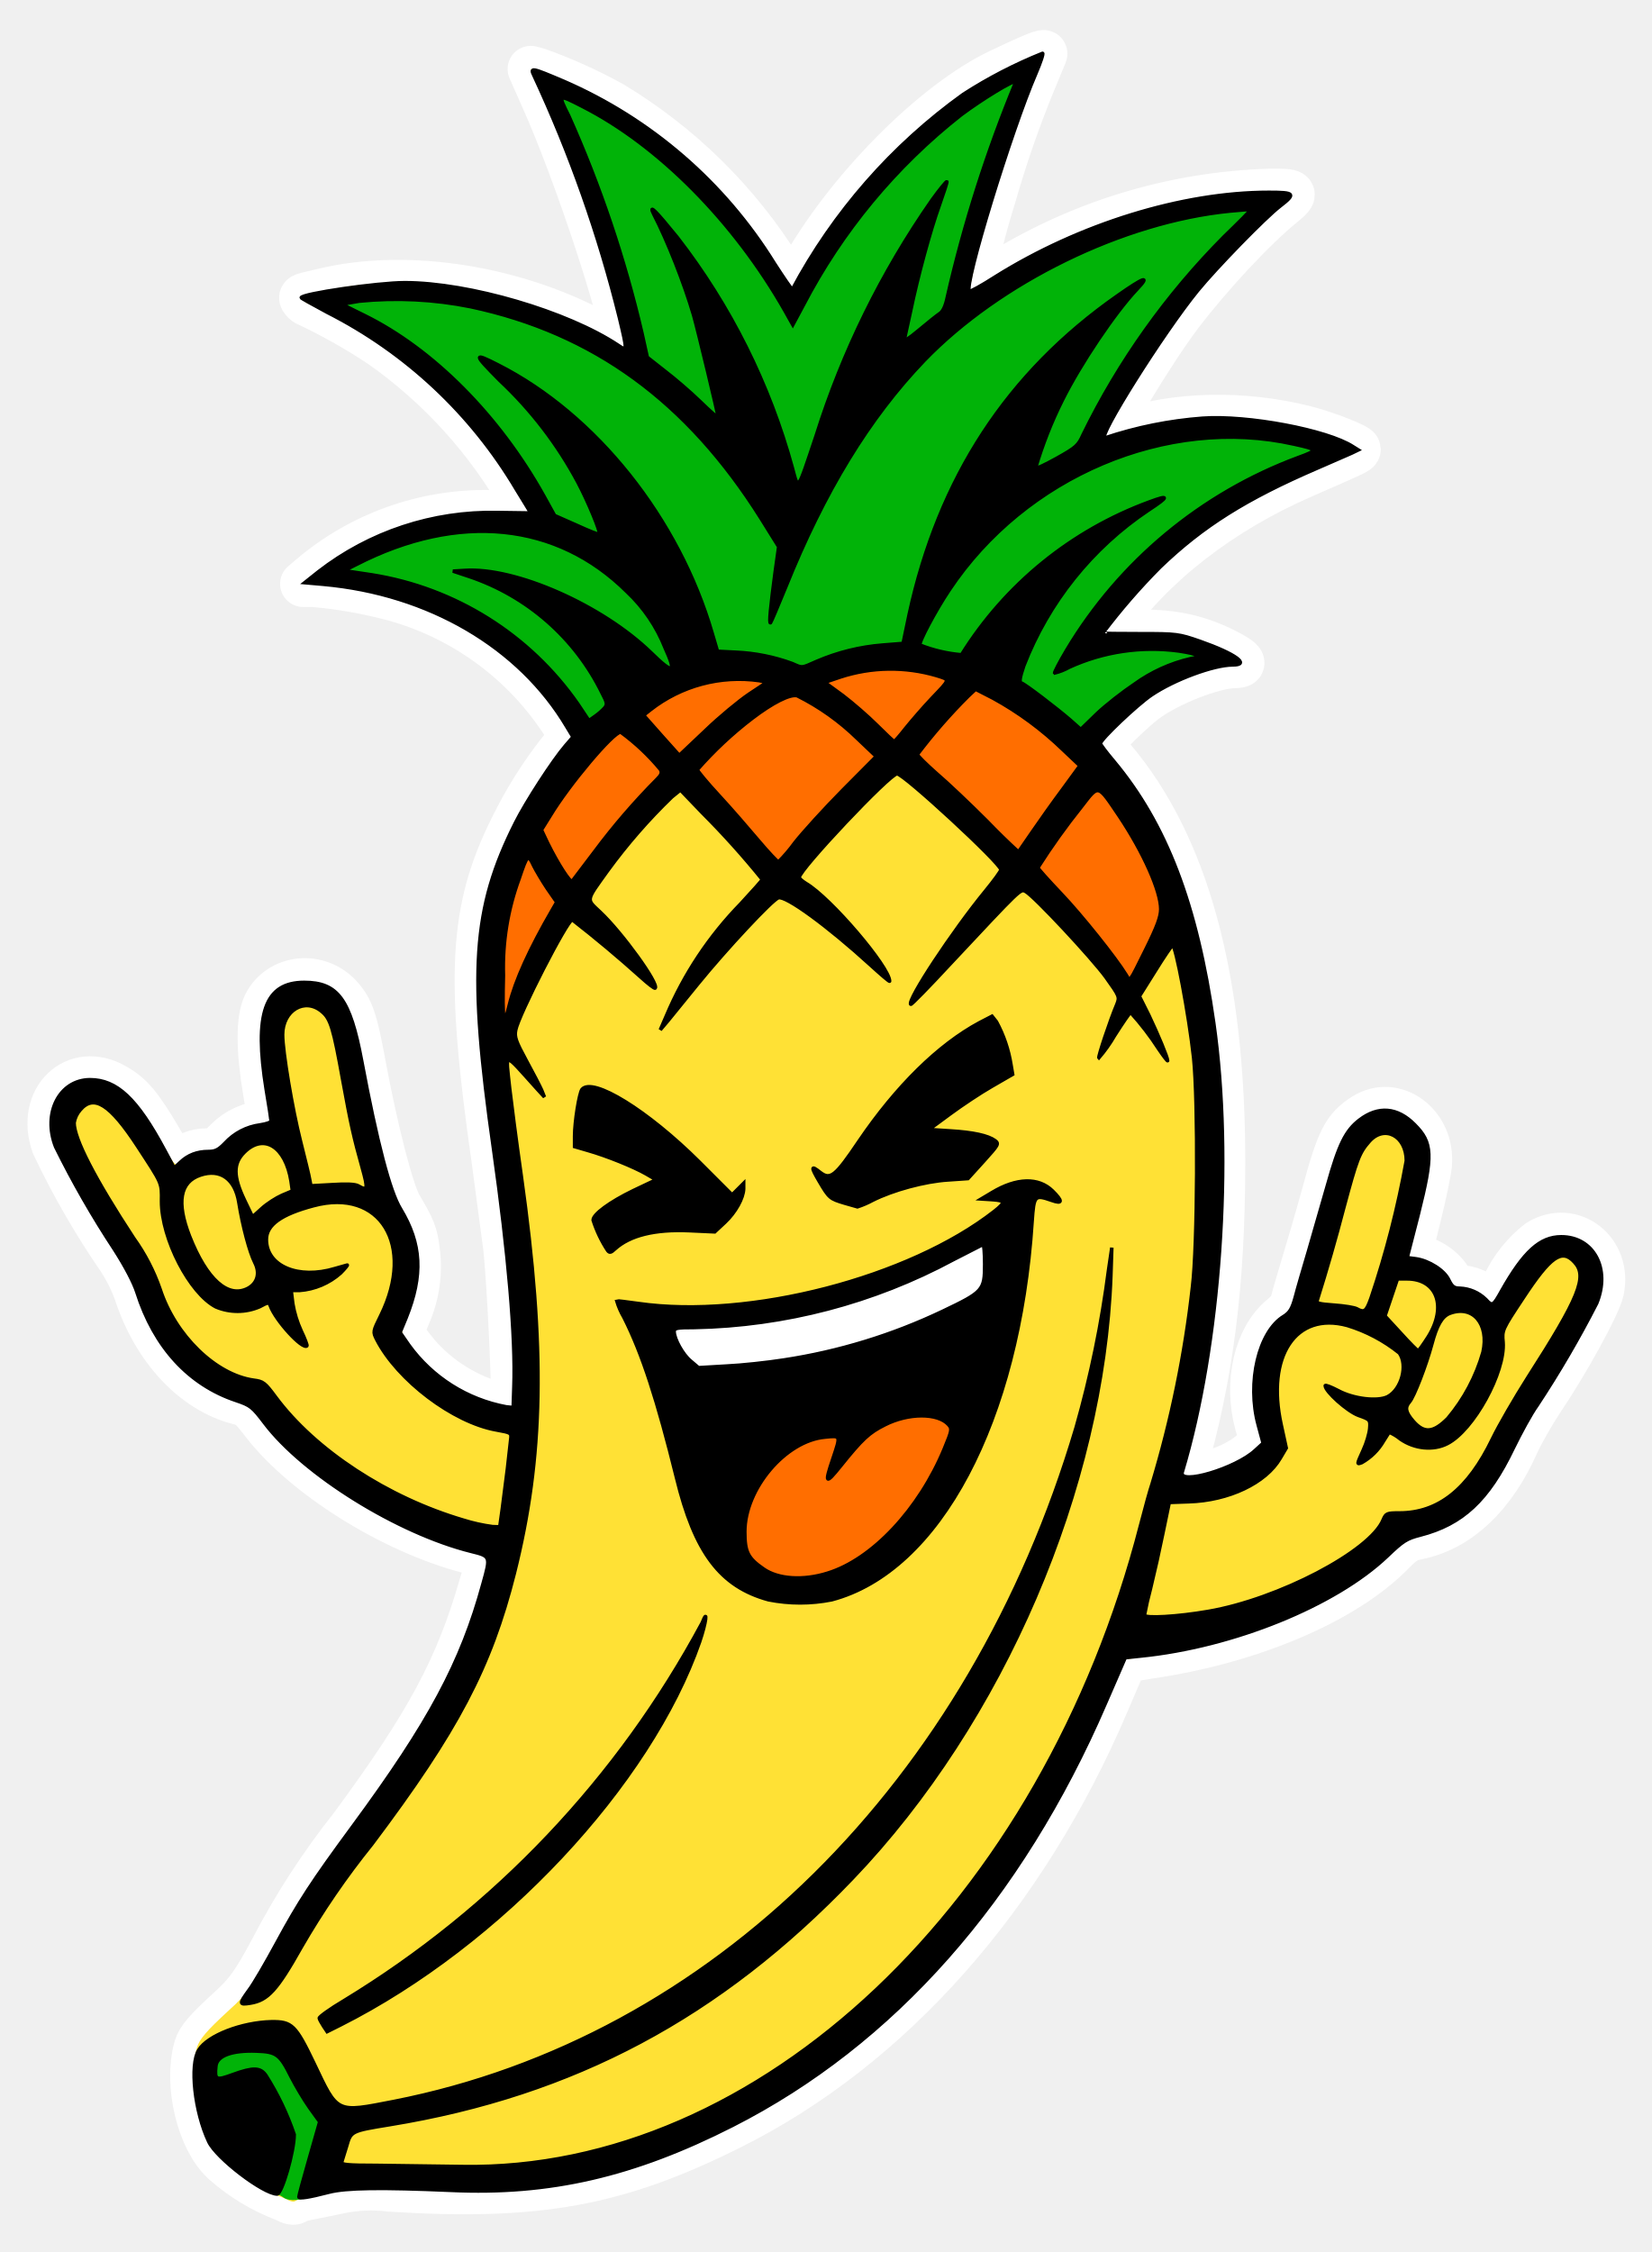
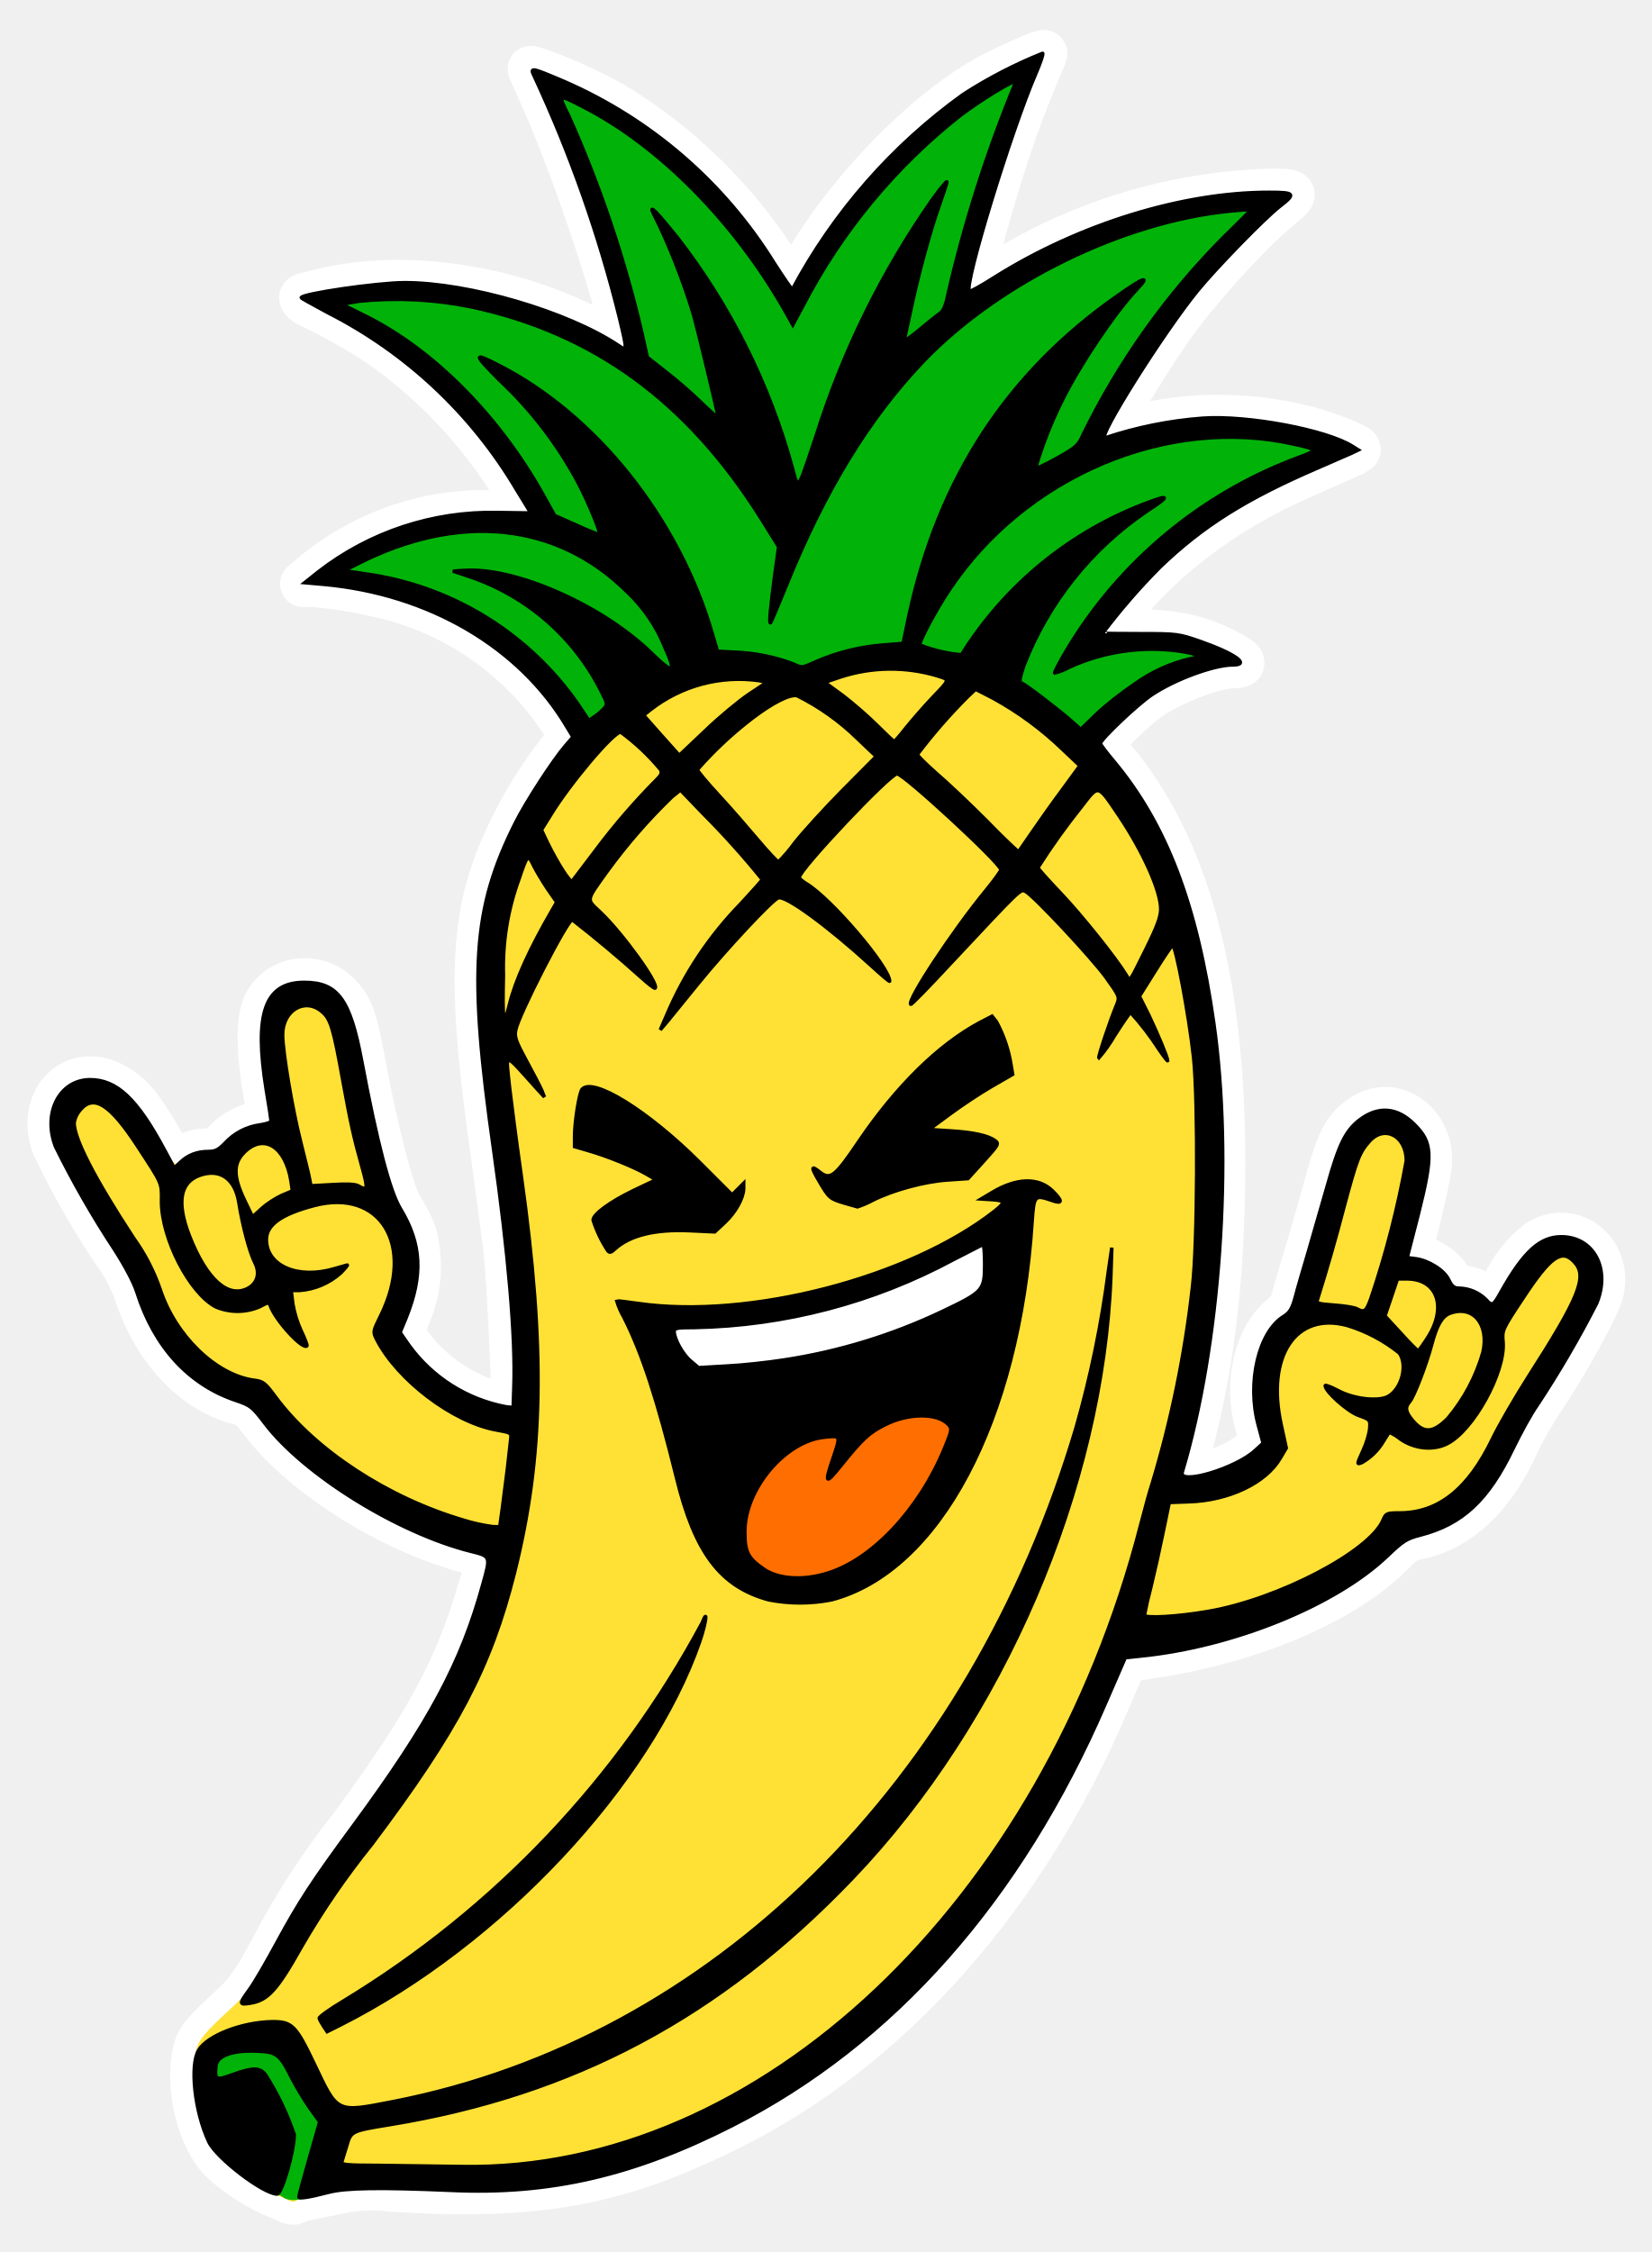
<svg xmlns="http://www.w3.org/2000/svg" aria-label="Primal Impulse mascot: a laughing pineapple-banana throwing rock horns" viewBox="153 6 713 972">
  <path fill="#fff" stroke="#fff" stroke-linejoin="round" stroke-width="20" d="M276.2 955a84 84 0 0 1-26.5-16c-10.5-9.6-16.2-33.4-11.7-49.2 1.1-3.7 4.1-7.2 14-16.3 7.8-7 11.1-11.7 18.9-26.3a328 328 0 0 1 34.2-52.7c32.5-44.1 45.7-68.4 55.9-104a63 63 0 0 0 2.7-11.9 26 26 0 0 0-8.8-3.5c-32.8-8.7-70.3-32.2-88-55.1-5.3-6.9-6.5-7.9-10.7-9-19.4-4.9-36.3-22.9-44.2-47.5a70 70 0 0 0-7-14 355 355 0 0 1-28.5-49.4c-6.9-19.6 9-35 26.1-25.1 6.7 3.8 10.6 8.4 18.9 22.5 7.1 12.1 7.5 12.4 9.6 9.9 2.2-2.6 6.6-4.4 11.1-4.4 3.9 0 4.9-.5 8.8-4.5a25 25 0 0 1 16.7-7.5q2.1 0 2.3-.5l-2.1-13.2c-3.1-18.3-3.1-31.4-.1-37.6 6-12 22.7-13.7 32-3.2 4.7 5.3 6.3 10.2 9.7 28.8 5.3 28.5 12.2 55.4 15.9 61.5 5.7 9.6 6.6 11.9 7.5 19.3a52 52 0 0 1-4 27.5c-3.5 8.4-3.7 7.4 3.9 17a70 70 0 0 0 36 22.2c4.4.8 5.5.7 5.9-.5.9-2.4-1.5-53.5-3.2-68.3l-5-37.5c-11.4-79.6-9.8-107.9 7.8-143.2a184 184 0 0 1 20.4-32.6l5.5-6.8-3.3-5.2a128 128 0 0 0-72.8-54.3 200 200 0 0 0-35.7-6.4h-4.5l3.3-2.8a116 116 0 0 1 77.4-27.7h17.2l-2.6-4.5a208 208 0 0 0-61.7-68.2A253 253 0 0 0 286 137q-.8-.1-2-1.5c-1-1.2-.7-1.5 1.7-2.1l6.3-1.5c37-9.1 85.5-1.2 122.4 20 5.3 3.1 8.6 4.4 8.6 3.6 0-11.4-21-75.3-35.4-107.3l-5.5-12.4 2.7.7A214 214 0 0 1 417 51a217 217 0 0 1 72.4 71.3l5.5 8.8 3.7-6.8c19.7-35.7 57.5-73.9 86.4-87.5 14.4-6.8 19.2-8.7 18.7-7.5l-5.1 12.3c-6.7 16.4-12.1 32-17.1 49.4a345 345 0 0 0-10.1 40.7c.2.3 4.8-2.4 10.2-5.8a234 234 0 0 1 119.7-37.1c10.7-.1 11.3.4 5.7 5-12.9 10.4-32 31-45 48.1-12.1 16.1-33.3 51.2-31.7 52.7.2.2 3-.5 6.3-1.6 23.4-8.1 52.7-8.8 79.9-1.9 8.7 2.2 22.5 7.6 22.5 8.8 0 .8-.6 1.1-23.5 11.1-35.9 15.6-65.6 38.8-84.3 65.6l-2.1 3.1 12.9-.5c15.5-.6 27 1.7 39 7.6q12.3 6.1 5.2 6.2c-9.3 0-29.2 7.8-39.1 15.3-5.4 4-19.1 17.4-19.1 18.7a48 48 0 0 0 5.1 6.5c31.7 37.3 47.4 94.6 47.4 174 0 52.6-5.1 92.7-17.1 133.7-.5 1.5.1 1.8 3.8 1.8 9.2 0 21.7-5.1 27.6-11.3l3.3-3.4-2.2-7.8c-4.8-17.7-.4-37 10.5-45.9 2.5-2.1 4.6-4.4 4.6-5.1 0-.8 2-7.8 4.4-15.7s6.5-21.9 9.1-31.3c6.6-24.5 9-29.3 17.4-34.7 13.2-8.3 29.4 3.9 27.8 21-.3 3.1-2.4 13.1-4.6 22-4.8 19.3-4.7 18.2-1.6 18.2 5.9 0 13.8 5.6 15.8 11.2q.7 1.8 3.7 1.8c3.8 0 8.8 2.1 11.7 4.9s2.4 3.2 7.8-6.1a51 51 0 0 1 14.8-18.6c14.1-8.6 30.3 3.9 26.7 20.8-1.3 6.1-14.8 30.8-26.1 47.5-3.6 5.5-8.4 13.8-10.5 18.5-10 22.5-24.7 36.4-42.2 40.1-5 1-6.4 1.9-11.4 6.9-20.4 20.9-60.7 38.1-104.3 44.5l-11.1 1.8-8 18.7c-35.6 83.5-93 148.3-162 182.8-48.9 24.5-83.3 30.8-146.9 26.8a66 66 0 0 0-22 .9l-12.8 2.6c-2.7.4-5.4 1.3-6.1 1.8q-1.1 1-4.4-.9z" />
  <path fill="#ffe135" d="M276.2 955a84 84 0 0 1-26.5-16c-10.5-9.6-16.2-33.4-11.7-49.2 1.1-3.7 4.1-7.2 14-16.3 7.8-7 11.1-11.7 18.9-26.3a328 328 0 0 1 34.2-52.7c32.5-44.1 45.7-68.4 55.9-104a63 63 0 0 0 2.7-11.9 26 26 0 0 0-8.8-3.5c-32.8-8.7-70.3-32.2-88-55.1-5.3-6.9-6.5-7.9-10.7-9-19.4-4.9-36.3-22.9-44.2-47.5a70 70 0 0 0-7-14 355 355 0 0 1-28.5-49.4c-6.9-19.6 9-35 26.1-25.1 6.7 3.8 10.6 8.4 18.9 22.5 7.1 12.1 7.5 12.4 9.6 9.9 2.2-2.6 6.6-4.4 11.1-4.4 3.9 0 4.9-.5 8.8-4.5a25 25 0 0 1 16.7-7.5q2.1 0 2.3-.5l-2.1-13.2c-3.1-18.3-3.1-31.4-.1-37.6 6-12 22.7-13.7 32-3.2 4.7 5.3 6.3 10.2 9.7 28.8 5.3 28.5 12.2 55.4 15.9 61.5 5.7 9.6 6.6 11.9 7.5 19.3a52 52 0 0 1-4 27.5c-3.5 8.4-3.7 7.4 3.9 17a70 70 0 0 0 36 22.2c4.4.8 5.5.7 5.9-.5.9-2.4-1.5-53.5-3.2-68.3l-5-37.5c-11.4-79.6-9.8-107.9 7.8-143.2a184 184 0 0 1 20.4-32.6l5.5-6.8-3.3-5.2a128 128 0 0 0-72.8-54.3 200 200 0 0 0-35.7-6.4h-4.5l3.3-2.8a116 116 0 0 1 77.4-27.7h17.2l-2.6-4.5a208 208 0 0 0-61.7-68.2A253 253 0 0 0 286 137q-.8-.1-2-1.5c-1-1.2-.7-1.5 1.7-2.1l6.3-1.5c37-9.1 85.5-1.2 122.4 20 5.3 3.1 8.6 4.4 8.6 3.6 0-11.4-21-75.3-35.4-107.3l-5.5-12.4 2.7.7A214 214 0 0 1 417 51a217 217 0 0 1 72.4 71.3l5.5 8.8 3.7-6.8c19.7-35.7 57.5-73.9 86.4-87.5 14.4-6.8 19.2-8.7 18.7-7.5l-5.1 12.3c-6.7 16.4-12.1 32-17.1 49.4a345 345 0 0 0-10.1 40.7c.2.3 4.8-2.4 10.2-5.8a234 234 0 0 1 119.7-37.1c10.7-.1 11.3.4 5.7 5-12.9 10.4-32 31-45 48.1-12.1 16.1-33.3 51.2-31.7 52.7.2.2 3-.5 6.3-1.6 23.4-8.1 52.7-8.8 79.9-1.9 8.7 2.2 22.5 7.6 22.5 8.8 0 .8-.6 1.1-23.5 11.1-35.9 15.6-65.6 38.8-84.3 65.6l-2.1 3.1 12.9-.5c15.5-.6 27 1.7 39 7.6q12.3 6.1 5.2 6.2c-9.3 0-29.2 7.8-39.1 15.3-5.4 4-19.1 17.4-19.1 18.7a48 48 0 0 0 5.1 6.5c31.7 37.3 47.4 94.6 47.4 174 0 52.6-5.1 92.7-17.1 133.7-.5 1.5.1 1.8 3.8 1.8 9.2 0 21.7-5.1 27.6-11.3l3.3-3.4-2.2-7.8c-4.8-17.7-.4-37 10.5-45.9 2.5-2.1 4.6-4.4 4.6-5.1 0-.8 2-7.8 4.4-15.7s6.5-21.9 9.1-31.3c6.6-24.5 9-29.3 17.4-34.7 13.2-8.3 29.4 3.9 27.8 21-.3 3.1-2.4 13.1-4.6 22-4.8 19.3-4.7 18.2-1.6 18.2 5.9 0 13.8 5.6 15.8 11.2q.7 1.8 3.7 1.8c3.8 0 8.8 2.1 11.7 4.9s2.4 3.2 7.8-6.1a51 51 0 0 1 14.8-18.6c14.1-8.6 30.3 3.9 26.7 20.8-1.3 6.1-14.8 30.8-26.1 47.5-3.6 5.5-8.4 13.8-10.5 18.5-10 22.5-24.7 36.4-42.2 40.1-5 1-6.4 1.9-11.4 6.9-20.4 20.9-60.7 38.1-104.3 44.5l-11.1 1.8-8 18.7c-35.6 83.5-93 148.3-162 182.8-48.9 24.5-83.3 30.8-146.9 26.8a66 66 0 0 0-22 .9l-12.8 2.6c-2.7.4-5.4 1.3-6.1 1.8q-1.1 1-4.4-.9" />
  <path fill="#01b308" fill-rule="evenodd" d="M275.4 954.5c-1-.8-2.7-1.5-3.8-1.5-2.1 0-2.1.2 1.3-14 2.9-11.9 2.7-13-3.1-24.6-6-11.8-5.6-11.6-16-8.2l-6.8 2.2-3-2.9c-9.4-9 3.6-20.8 21.4-19.3 7.2.6 13 5.8 18.3 16.3 1.9 3.9 5.5 9.8 7.9 13.2l4.4 6.1-4.5 15.8-4.7 15.9c-3 2.3-9 2.8-11.4 1m336.1-635.6c-3.9-3.3-9.9-7.9-13.5-10.4-10.7-7.1-10.7-7.2-8-15.2a132 132 0 0 1 27.1-44.2c4.3-4.9 7.9-9.3 7.9-9.6 0-2.5-24.8 15.5-32.7 23.7-5.8 6-19.3 23.7-19.3 25.4 0 .6-1.1 2.1-2.5 3.4l-2.5 2.4-8.8-2.3a36 36 0 0 1-10.9-4.3c-2.1-1.9-2.4-2-4-.6q-2 1.6-10.5 2.2c-9.7.8-19.8 3.3-28.4 7.1l-5.7 2.5-7.1-2.4c-7.1-2.4-19.5-4.6-26.4-4.6-3.8 0-9.2-4-9.2-6.9a191 191 0 0 0-52.3-90.5 131 131 0 0 0-22.4-17.2c-.3.2 2.7 4.4 6.7 9.3a155 155 0 0 1 25.5 42.7l2.6 6.9-2.8 2.9-2.8 2.8-9.8-4.4c-12.1-5.4-12.5-5.7-18.7-17-19-34.2-43.7-59.2-72.3-73.3q-13.8-6.7-13.7-9.8c0-5.4 12-8 33-7.2 62.3 2.5 119.6 39.2 157.5 101a59 59 0 0 0 6.6 9.7c.4 0 3.8-6.4 7.7-14.2 34.2-69.1 92-116 161.7-131.2 21-4.6 28.4-4.9 32-1.5l3 2.9-11.8 11.1a316 316 0 0 0-61.2 85.4c-2.7 6.3-7.9 10.9-17.7 16l-7.7 4-2.7-2.7-2.7-2.6 3.2-9.4a199 199 0 0 1 20.8-41.2c4-6 7.1-11.2 6.8-11.4-.8-.8-13.4 9.9-20.8 17.8a229 229 0 0 0-51.3 94.8c-2.1 7.5-2.7 12.6-1.1 10.1 28.8-45.7 72.2-74.4 119.5-78.9 23.6-2.2 53.2 3.6 53.2 10.5 0 2.3-4.7 5.4-12.6 8.4a181 181 0 0 0-89.3 70.1c-4.9 7.5-4.7 7.7 5 5 16.6-4.6 39.1-3.5 44.5 2.1l2.8 2.9-2.8 2.9a13 13 0 0 1-5.9 3.4c-10.3 1.7-30.3 13.6-40.7 24.1-6.6 6.8-5.9 6.8-14.5-.5m-208.1-1.1a104 104 0 0 1-6.9-9.2c-16.8-25.2-51.5-45.7-84-49.7-22-2.7-18.9-9.9 8.7-20.5a101 101 0 0 1 66.7-4.2c21.6 6.6 45 26.7 55.1 47.2 5.8 12 5.9 12.4 2.2 15.9-3.8 3.6-4.4 3.5-9.4-2.5a128 128 0 0 0-43.7-29q-14.8-6-7.5-.7c10.6 7.9 26.5 27 33.4 40.2l2.5 4.8-5.7 5.4c-6.6 6.4-7.4 6.6-11.4 2.3m90.9-100a44 44 0 0 1-4.8-11.7 333 333 0 0 0-31.5-73q-7.7-12.1-2.6 2.6c2.7 8.4 6 21 10.1 39.2l2.5 11.5-2.2 2.3c-3.1 3.3-3.6 3.1-11.3-4.8-3.9-3.9-10.4-9.7-14.5-12.9-11.7-9-12.5-10.1-15-21.5a502 502 0 0 0-31.2-92.9l-4-8.8 2.5-2.6 2.6-2.5 6.7 2.8c26.2 11.2 62.7 44.8 85.3 78.8 4 6 7.7 10.7 8.4 10.4.6-.2 3.6-4.6 6.7-9.8 20.3-34.2 53.7-68.9 81.8-85l7.4-4.2 2.9 2.9 3 3-4.1 8.6a569 569 0 0 0-25.6 81.8c-2 9-1.4 8.2-13.5 18.1-11 8.8-10.8 8.8-13.6 5.7l-2.1-2.3 2.8-13c1.5-7.2 3.5-15.8 4.4-19.1 3.1-11.9 1.3-10.1-8.2 8.4a448 448 0 0 0-27.2 65c-8.2 24.5-10.8 28.3-15.7 23" />
-   <path fill="#ff6e00" fill-rule="evenodd" d="M488.6 691.3c-6.6-1.7-18.1-13-19.2-18.7-3.5-19.1 19.9-49.6 39.4-51.3 5.2-.5 5.9-.3 8.1 2.1 3.1 3.4 3.8 3.3 8.1-.8a41 41 0 0 1 22.5-10.4c8.1-.6 12.1.8 17.4 6.2l4.3 4.3-3.6 8.6c-15.9 38.5-51.7 66.4-77 60M367 447.5c-2.2-2.4-2.3-2.6-1.7-21.2.6-19.8 1.4-24.6 6.8-40.9q3-9.2 5.9-11.9l3-2.9 2.5 2.4q4.6 4.4.4-4.4l-2.2-4.4 3.8-6.1C394 344 417.3 317 420.8 317c2.2 0 22.2 20.1 22.2 22.3 0 1.2-3.9 6-9.3 11.6a249 249 0 0 0-18.6 22.1c-15.2 20.5-14.9 20.3-21.1 13.2-3.9-4.3-4.1-4.4-2.4-1.2l4.3 6.9c2.4 3.4 2.4 3.5.7 6.5a170 170 0 0 0-18.7 41.1c-1.1 4.9-5.1 10.5-7.4 10.5-.6 0-2.2-1.1-3.5-2.5m269.6-17.7-11.5-15.4a279 279 0 0 0-19.2-22.8c-9.6-10.1-10.2-10.9-8.9-12.9 8-12.9 27.1-36.7 29.5-36.7 3.4 0 17.4 18.8 24.5 33 9.9 19.7 10.1 23.5 1.9 40.1-8.8 17.9-11.7 20.6-16.3 14.7m-152.7-51.6c-2.5-2.6-7.2-7.8-10.4-11.7a614 614 0 0 0-15.2-17.1 84 84 0 0 1-9.3-11.2c0-.6 6.2-7 13.8-14.3 8.6-8.3 12-12 9.1-10.1-2.5 1.7-9.1 7.4-14.7 12.7a47 47 0 0 1-11.5 9.2 118 118 0 0 1-18.7-21c0-4.1 18.4-15.8 30.4-19.2 9.4-2.8 24.8-1.7 28.4 1.9 2.3 2.2 2.5 2.9 1.4 4.6-1.9 3-1.5 3.1 3.2.8 2.7-1.3 5.3-1.8 6.7-1.5 4.9 1.3 18.6 11.4 28.8 21.3l10.6 10.3-11.5 10.9a258 258 0 0 0-19.5 20.8 127 127 0 0 1-16.4 18.4c-.4 0-2.7-2.1-5.2-4.8m96.6-11.3a885 885 0 0 0-23.7-22.6c-7.1-6.3-12.8-12-12.8-12.6 0-1.4 16-19.5 24.4-27.7l5.7-5.5 7.6 3.9c13.1 6.8 41.3 30.1 41.3 34.2 0 .8-3.1 5.6-6.8 10.7s-9.4 13-12.6 17.7c-6.6 9.6-9.5 13-11 13-.6 0-6.1-5-12.1-11.1M532 324.4c-3.6-3.6-10.7-9.8-15.9-13.7-11.7-9-12.4-9.9-9.1-13.1 10.4-10 48.1-10.4 57.5-.6l2.9 3-6 6.3c-3.4 3.4-9.6 10.4-13.8 15.5s-8.1 9.2-8.4 9.2-3.7-3-7.2-6.6" />
+   <path fill="#ffe135" fill-rule="evenodd" d="M367 447.5c-2.2-2.4-2.3-2.6-1.7-21.2.6-19.8 1.4-24.6 6.8-40.9q3-9.2 5.9-11.9l3-2.9 2.5 2.4q4.6 4.4.4-4.4l-2.2-4.4 3.8-6.1C394 344 417.3 317 420.8 317c2.2 0 22.2 20.1 22.2 22.3 0 1.2-3.9 6-9.3 11.6a249 249 0 0 0-18.6 22.1c-15.2 20.5-14.9 20.3-21.1 13.2-3.9-4.3-4.1-4.4-2.4-1.2l4.3 6.9c2.4 3.4 2.4 3.5.7 6.5a170 170 0 0 0-18.7 41.1c-1.1 4.9-5.1 10.5-7.4 10.5-.6 0-2.2-1.1-3.5-2.5m269.6-17.7-11.5-15.4a279 279 0 0 0-19.2-22.8c-9.6-10.1-10.2-10.9-8.9-12.9 8-12.9 27.1-36.7 29.5-36.7 3.4 0 17.4 18.8 24.5 33 9.9 19.7 10.1 23.5 1.9 40.1-8.8 17.9-11.7 20.6-16.3 14.7m-152.7-51.6c-2.5-2.6-7.2-7.8-10.4-11.7a614 614 0 0 0-15.2-17.1 84 84 0 0 1-9.3-11.2c0-.6 6.2-7 13.8-14.3 8.6-8.3 12-12 9.1-10.1-2.5 1.7-9.1 7.4-14.7 12.7a47 47 0 0 1-11.5 9.2 118 118 0 0 1-18.7-21c0-4.1 18.4-15.8 30.4-19.2 9.4-2.8 24.8-1.7 28.4 1.9 2.3 2.2 2.5 2.9 1.4 4.6-1.9 3-1.5 3.1 3.2.8 2.7-1.3 5.3-1.8 6.7-1.5 4.9 1.3 18.6 11.4 28.8 21.3l10.6 10.3-11.5 10.9a258 258 0 0 0-19.5 20.8 127 127 0 0 1-16.4 18.4c-.4 0-2.7-2.1-5.2-4.8m96.6-11.3a885 885 0 0 0-23.7-22.6c-7.1-6.3-12.8-12-12.8-12.6 0-1.4 16-19.5 24.4-27.7l5.7-5.5 7.6 3.9c13.1 6.8 41.3 30.1 41.3 34.2 0 .8-3.1 5.6-6.8 10.7s-9.4 13-12.6 17.7c-6.6 9.6-9.5 13-11 13-.6 0-6.1-5-12.1-11.1M532 324.4c-3.6-3.6-10.7-9.8-15.9-13.7-11.7-9-12.4-9.9-9.1-13.1 10.4-10 48.1-10.4 57.5-.6l2.9 3-6 6.3c-3.4 3.4-9.6 10.4-13.8 15.5s-8.1 9.2-8.4 9.2-3.7-3-7.2-6.6" />
+   <path fill="#ff6e00" fill-rule="evenodd" d="M488.6 691.3c-6.6-1.7-18.1-13-19.2-18.7-3.5-19.1 19.9-49.6 39.4-51.3 5.2-.5 5.9-.3 8.1 2.1 3.1 3.4 3.8 3.3 8.1-.8a41 41 0 0 1 22.5-10.4c8.1-.6 12.1.8 17.4 6.2l4.3 4.3-3.6 8.6c-15.9 38.5-51.7 66.4-77 60" />
  <path fill="#fff" fill-rule="evenodd" d="M447.6 594.9c-8.6-8.6-10.3-13.6-6.1-17.9 2.8-2.9 3.2-3 11.4-3 36.1 0 74.1-10 112.1-29.6l12.4-6.4 2.8 2.7c2.6 2.5 2.8 3.2 2.8 11.3v8.6l-5.2 5.1c-16.1 15.8-70.2 32.8-111.6 35l-12.2.6z" />
  <path fill-rule="evenodd" stroke="#000" stroke-width="1.5" d="M282 954.2c0-.5 2-7.9 4.5-16.6l4.5-15.8-4.4-6.1c-2.4-3.4-5.9-9.3-7.9-13.2-4.9-9.8-6.3-10.9-15-11.2-10.6-.4-17.1 2-17.5 6.5-.6 6 0 6.3 7.3 3.6 8.8-3.2 11.9-3.1 14.3.4a119 119 0 0 1 12.2 25.5c0 7.3-5.3 25.7-7.4 25.7-6-.1-26.2-15.5-29.5-22.6-6.1-12.9-8.3-33.2-4.3-39.6 3.9-6.3 18.5-11.9 31.4-12.2 8.8-.1 10.4 1.4 18.3 17.9 10.4 21.9 9.4 21.4 34.6 16.5C460.5 886 572 775.7 617.5 622.1a463 463 0 0 0 14-68.1l1.4-9.5-.4 12.2c-3.4 91.4-46.7 192.3-111.8 260.2-57.1 59.6-120 93.1-199.2 106.1-17.1 2.8-17 2.8-18.9 9.4l-2.1 6.8c-.4 1.1 2.6 1.4 15.2 1.4l36.8.5c128.4 2.2 250.8-113.5 292.9-277.1 1.9-7.4 4.1-15.3 4.9-17.6a477 477 0 0 0 17.4-84.9c2.2-17.6 2.5-80 .5-99-2-18.2-7.7-48.6-9.1-48.5-.3.1-3.7 5-7.4 11l-6.9 11 4.1 8.2c3.9 8.2 8.1 18.2 8.1 19.6 0 .4-1.7-1.8-3.8-4.9A121 121 0 0 0 641 443c-.3 0-3.4 4.5-6.9 10a63 63 0 0 1-6.8 9.6c-.4-.4 4.8-16.1 7.8-23.2 1.2-3.1 1.1-3.4-4.7-11.5-6-8.3-31-35.1-34.7-37.1-2.3-1.2-1.6-1.8-32.7 31.4-9 9.7-16.6 17.5-16.9 17.3-1.7-1.7 18.1-31.7 32.3-49 3.6-4.4 6.6-8.5 6.6-9.1 0-2.7-41.9-41.4-44.8-41.4-3.1 0-42.2 41.4-42.2 44.7 0 .5 1.3 1.6 2.9 2.6 10.6 6.2 36.1 36.1 36.1 42.2 0 .4-3.7-2.8-8.2-6.9-18.5-16.9-36.6-30.1-39.8-29.1-2.6.8-22.5 22.1-34.7 37.1l-13 16-3.3 3.9 2.6-6a156 156 0 0 1 32.2-48.5c5-5.4 9.2-10.1 9.2-10.4a368 368 0 0 0-25.9-28.8l-9.4-9.8-3.7 3a244 244 0 0 0-27.7 31.8c-9.6 13.4-9.3 12.1-3.3 17.8 9.5 8.9 25.6 31.2 23.8 32.9-.3.3-3.1-1.9-6.4-4.9A542 542 0 0 0 400 403c-2.1 0-23.2 41.1-24.4 47.6-.6 3 .1 4.9 4.6 13.2 2.9 5.3 5.9 11.1 6.6 12.7l1.2 3-3.2-3.5c-14.9-16.5-13.5-16.5-11.8-.2.6 5.3 2.8 22.3 5 37.7 10.5 74.8 9.6 121.4-3 171.6-10.3 40.7-24.5 67.7-61.5 116.9a345 345 0 0 0-30.5 44.5c-10.4 18.5-14.4 22.9-21.9 24.1-5 .8-5 .4-.6-5.7 2-2.6 7.4-11.9 12.1-20.6 9.5-17.5 15-26 32.9-50.3 32.9-44.7 46.7-70.4 56-104.5 3.3-11.8 3.3-11.8-5.2-13.9-31.6-7.9-72.3-33.2-89.1-55.4-5.3-7-6.1-7.6-12.3-9.7-20.4-6.8-35.3-23.1-42.8-46.7-1.3-4.1-5-11.2-9.7-18.5A412 412 0 0 1 177 501c-5.7-14.5 1.6-28.9 14.8-29 11.6 0 20.3 8.1 32.2 30.3l4.2 7.8 2.7-2.5q4.8-4.6 12-4.6c3 0 4.4-.7 7.2-3.6a25 25 0 0 1 15.2-7.9c2.6-.4 4.7-1.1 4.7-1.6s-.9-6.6-2.1-13.6c-5.3-32.9-.6-46.3 16.4-46.3 14.5 0 19.8 7.2 24.8 33.8q9.9 52.8 16.8 64c9.1 15.1 9.8 28.5 2.4 47l-2.6 6.3 3.8 5.5a67 67 0 0 0 42 26.6l3 .3.3-9c.8-21-2.4-57.6-8.7-102-11-77.2-9.2-104.4 9.4-141.4 4.5-9 16.1-26.9 21.6-33.3l3.2-3.7-2.6-4.3c-20.4-34.5-59.6-57.5-105.2-61.6l-8-.7 5.9-4.7a122 122 0 0 1 77.4-25.6l14.2.2c0-.2-2.8-4.7-6.1-10.1a200 200 0 0 0-81.7-76.5c-6.1-3.3-11.2-6.1-11.2-6.3 0-1.7 33-6.5 44.7-6.5 27.8 0 70.3 12.5 92.1 27 4 2.7 4 2.6.6-11.7a572 572 0 0 0-36.9-104.6c-1.8-3.7-1.2-3.6 12.9 2.4a201 201 0 0 1 90.8 78.5c4 6.2 7.5 11.3 7.8 11.3a247 247 0 0 1 73.8-84.2A202 202 0 0 1 603 29c.5 0-.8 3.9-2.9 8.8-10.7 24.7-31.1 91.5-28.7 93.9.3.3 5.4-2.5 11.3-6.3 36.1-22.6 80.5-36.4 118-36.4 11.2 0 11.8.6 4.8 6-6.5 5-27.6 26.7-35.6 36.5-14.9 18.3-43.3 63.5-40 63.5a174 174 0 0 1 42.1-8.5c19.5-1.4 53.9 5.1 64.9 12.2l2.4 1.5-2.9 1.4-14.9 6.5c-30.6 13.2-49.3 24.9-67.8 42.7a275 275 0 0 0-24.7 28.5c0 .1 7.3.2 16.2.2 15.8 0 16.6.1 25.8 3.3 15.1 5.3 22 10.2 14.1 10.2-8.2 0-25.2 6.3-35.1 13-6.2 4.2-22 19.2-22 20.9 0 .5 2.6 3.9 5.8 7.7 22.6 27.1 35.8 61.6 43.1 112.9 8.4 58.8 2.8 139.3-13.6 193.9-1.7 5.8 23.2-1.6 31.5-9.4l3.4-3.1-2.1-7.8c-5-18.4.2-40.5 11.1-47 2.5-1.6 3.5-3.2 4.9-8.3.9-3.5 3.5-12.4 5.7-19.8l8.2-28.5c4.9-17.5 7.8-23.5 13.8-28.1 8.1-6.2 16.4-5.5 23.8 2 7.8 7.8 8 13.2 1.6 38.7l-4.8 18.7 3.8.5c5.6.8 12.3 5 14.2 9.2 1.4 2.8 2.2 3.5 4.7 3.5a17 17 0 0 1 11.3 4.9c2.7 3 3.1 2.8 6.7-3.7 9.6-17 16.6-23.4 25.8-23.4 14 0 21.4 13.8 15.3 28.7a460 460 0 0 1-25.8 44.2c-2.4 3.3-7 11.7-10.3 18.5-10.7 22.3-21.8 32.7-40.1 37.4-5.8 1.5-7.3 2.4-14.3 9.1-22.3 21.2-66.4 39.1-106.4 43.1l-6.6.7-8.7 20c-36.5 84.5-91.6 146.7-160.9 181.9-42.5 21.6-78.8 30-121.6 28-30-1.3-45.2-1.1-52.5.8q-13.1 3.4-13 2zm10.6-73.7c-.8-1.3-1.7-2.8-1.8-3.4-.2-.5 4.6-4 10.7-7.6a427 427 0 0 0 154.6-163.1c2.6-6.7 1.7 0-1.1 8.2-21.5 61.7-86 130.6-155 165.4l-5.8 2.9zm381.9-179c30.3-5.2 69.9-25.9 75.5-39.5 1.2-2.8 1.6-3 7-3 16.8 0 29.7-10.2 40.2-32 2.8-5.8 9.7-17.7 15.3-26.5 22.2-34.6 25.8-43.6 20.1-49.7-5.4-6-10.3-2.6-22.2 15.5-9 13.6-9.1 13.8-8.6 19 1 12.9-12.8 38.1-24.1 43.8-6 3.1-14.2 2.3-20.3-2a19 19 0 0 0-4.8-2.9l-2.4 3.8a25 25 0 0 1-9.4 9.3c-2.2.8-2.3 1 .6-5.4 1.4-3 2.6-7.1 2.8-9.3.3-3.8.2-3.9-4.9-5.7-4.8-1.8-14.3-10.3-14.3-12.8 0-.5 2.5.5 5.6 2.1 6.6 3.6 17.1 4.8 21.4 2.6 6-3.2 8.7-13.6 5-18.8a67 67 0 0 0-22.5-11.9c-22.2-6-35 13.2-28.5 42.8l2.2 10.1-2.6 4.4c-6.2 10.7-22.3 18.3-39.5 18.8l-8.4.3-2.8 13.5a664 664 0 0 1-5.3 23.7 148 148 0 0 0-2.6 11.4c0 1.5 14.3.7 27.5-1.6zm-189.8-5c-20.8-5.7-31.8-20.3-39.7-52.7-8.2-33.2-14.7-53.4-22.7-69.2a32 32 0 0 1-3.1-7.1c.2-.1 4.4.4 9.3 1.1 47.9 6.9 116.9-11 153.7-39.8 4.9-3.9 4.8-4.6-1-5l-4.7-.3 4.7-2.8c10.6-6.4 20.1-6.6 26.1-.7q6.8 6.7-.4 4.1c-7.3-2.5-7.6-2.3-8.4 9.1-5.6 86.1-40 151-86.5 163.3a70 70 0 0 1-27.3 0zm25.5-11.5c19.3-5.9 39.6-27.6 50.4-53.7 3.3-8 3.4-8.6 1.8-10.4-4.6-5.1-17.3-5.1-27.5.1-6.8 3.4-9.7 6.1-19.1 17.8-6.5 8.1-7 7.7-3.3-3.2 3.4-10.2 3.5-10-3.4-9.3-17 1.5-34.6 22.3-34.6 40.8 0 8.8 1.3 11.4 8.1 16.1 6.3 4.4 17.1 5.1 27.6 1.8zm-140.4-27.8L372 640l1.4-12.5c.4-3.1.4-3.1-6.2-4.3-18.6-3.3-42.6-21.5-51.6-39-1.7-3.4-1.7-3.4 1.8-10.5 14.9-30.3-.3-55-29-47.3-14 3.7-20.4 8.3-20.4 14.6 0 11.5 13.8 17.3 29.6 12.5l5.3-1.5c.3 0-1 1.6-2.9 3.5a30 30 0 0 1-17.7 7.5h-3.6l.7 5.7a46 46 0 0 0 3.6 11.7c1.6 3.3 2.7 6.3 2.5 6.5-1.9 1.8-13.5-10.9-15.8-17.2-.6-1.7-.9-1.7-4.6.3a24 24 0 0 1-18.9.1c-11.3-5.8-23.5-29.4-23.5-45.6.1-8.2.4-7.3-10.3-23.7-11.9-18.2-18.9-22.7-24.8-15.7a11 11 0 0 0-2.6 5.5c0 6.9 8.9 24.2 25.7 49.8a86 86 0 0 1 11.4 22c6.5 20 24 37 40.4 39.3 4.1.5 4.9 1.1 9.4 7.2 17.1 23.1 48.5 43.6 81.1 53.2a75 75 0 0 0 12.6 2.8l3.1.1zm408.1-39a77 77 0 0 0 15.2-28.6c2.7-12.2-4.4-20.5-14.4-16.7-3.3 1.3-5.5 5.1-7.7 13.4-2.4 9-7.7 22.7-9.6 24.8-2.1 2.4-1.7 4.5 1.7 8.4 4.7 5.3 8.6 4.9 14.8-1.3zM491.2 593a245 245 0 0 0 68.8-21.1c17.4-8.3 18-9 18-20.2 0-4.9-.3-8.7-.8-8.5l-12.7 6.5A246 246 0 0 1 452.8 579c-7.7 0-8.8.2-8.8 1.8.1 3.2 3.7 9.8 7.1 12.6l3.4 2.9 12-.7c6.6-.3 17.7-1.5 24.7-2.6zm278.3-10.1c8.1-13.1 3.7-24.9-9.2-24.9h-4.1l-2.7 8-2.7 8 6.9 7.5c3.7 4.1 7.1 7.5 7.4 7.5s2.3-2.8 4.4-6.1zm-24.7-16.7A414 414 0 0 0 760 507c0-10.8-9.5-15.7-16-8.3-4.3 4.9-5.3 7.5-11 28.7a848 848 0 0 1-11.4 39.7c-.6 1.4.5 1.7 7.3 2.2 4.3.3 8.7 1 9.8 1.6 3.2 1.8 4 1.2 6.1-4.7zM260.1 562c4-2.2 5.2-6.5 2.9-11s-5.3-15.9-6.9-25.9c-1.6-10.2-8-14.8-16.6-11.9q-13.2 4.4-4.7 26.3c7.4 18.8 16.7 27.1 25.3 22.5zm155.2-16.2a54 54 0 0 1-6.3-13.2c0-2.5 7.2-7.8 17.3-12.7l9.9-4.7-4.3-2.5c-5.2-3-17-7.8-25.1-10.1l-5.8-1.7v-4.5c0-6.2 2-18.6 3.2-20.2 4.6-5.5 28.3 9.1 50.6 31.3l14.2 14.2 2.5-2.5 2.5-2.5v2.4c-.1 4-3.5 10.2-8.1 14.5l-4.4 4.1-10.9-.5q-22.4-1-32.2 7.9c-1.7 1.6-2.3 1.7-3.1.7zm-140.6-23.9 4.5-1.9-.6-4.2c-2.4-15-11.8-20.8-20.2-12.4-4.8 4.8-4.7 10.4.1 20.5l3.5 7.3 4.1-3.7c2.2-2 6.1-4.5 8.6-5.6zm242.8 3.4c-6.3-1.9-6.6-2.1-10.9-9.4-3.7-6.3-3.6-7.1.4-3.9 4.4 3.4 6.5 1.8 16.8-13.5 16.1-23.7 34.3-41.6 52-51.1l5.4-2.8 1.9 2.4a58 58 0 0 1 6.3 18.6l.7 4.1-9 5.2c-4.9 2.8-13 8.2-18 11.9l-9.1 6.7 9.2.6q14.8.9 19.3 4.2c1.8 1.4 1.5 1.8-4.9 8.9l-6.8 7.5-8.7.6c-9.7.6-23.6 4.3-32.5 8.8a39 39 0 0 1-6.5 2.8zm-208.1-15.1c-3.7-13.2-5-19.1-8.4-37.7-4.1-22.8-5.3-26.8-9.1-29.9-7.3-6.2-16.9-.5-16.9 10 0 7.2 4.2 32.2 7.7 45.9 1.9 7.7 3.8 15.2 4 16.7l.5 2.6 9.2-.5q9.2-.6 11.2.5c4.1 2.4 4.3 1.4 1.8-7.6zm63.5-70.7q3.8-15.5 18.6-41l1.8-3.1-4.1-5.9c-2.2-3.3-4.8-7.7-5.8-9.7-2.5-5.3-2.8-5-6.3 5.4a111 111 0 0 0-6.8 41.8c-.5 19.8.1 22.9 2.6 12.5zm274.6-23.6c5-10.1 6.5-14.2 6.5-17.5 0-7.8-7.4-24.4-17.8-40-9.6-14.2-8.8-14-16.4-4.2a295 295 0 0 0-18.8 26.3c0 .4 4.5 5.4 10 11.2 8.6 9 23.6 27.7 28.1 35.1 1.8 2.9 1.1 3.8 8.4-10.9zm-237.8-42.4a291 291 0 0 1 27-31.3c1.7-1.7 2.1-2.7 1.4-4a95 95 0 0 0-17.2-16.2c-3.2 0-22.2 22.5-30.4 36.1l-3.8 6.1 2.7 5.7c4.5 9.1 9.8 17.3 10.6 16.4zm86.3-3.7c3.6-4.6 12.9-14.8 20.8-22.8l14.4-14.5-8.1-7.7a103 103 0 0 0-26-18.5c-3.1-.8-10.6 3-19.5 9.8a163 163 0 0 0-23.6 22.1c0 .5 4.2 5.6 9.3 11.1s12.8 14.4 17.1 19.5 8.2 9.2 8.6 9.2a68 68 0 0 0 7-8.2zm102.6-4.8c3.2-4.7 9.1-13 13.2-18.5l7.3-10-7.3-6.9a141 141 0 0 0-30.1-22.2l-7.6-3.9-3.2 3a239 239 0 0 0-21.9 25.1c0 .6 3.7 4.2 8.2 8.2 4.6 3.9 14.4 13.2 21.8 20.6a306 306 0 0 0 13.6 13.3zm-122.3-59.4 7.7-5.1-3.2-.7a62 62 0 0 0-47.1 12.6l-2.9 2.3 7.7 8.7 7.7 8.6 11.2-10.6c6.1-5.9 14.6-12.9 18.9-15.8zm67.7 14.6c2.5-3.1 7.5-8.9 11.2-12.8 8.1-8.5 8-7.9 2-9.8a70 70 0 0 0-41.4.6l-6.8 2.3 7.8 5.7c4.2 3.2 10.8 8.9 14.7 12.8 3.8 3.8 7.2 7 7.5 7 .3-.1 2.5-2.6 5-5.8zm98.8-19a67 67 0 0 1 24-10.9q8-1.3-4.9-3.3a86 86 0 0 0-47.4 7 25 25 0 0 1-6.3 2.5c-.2-.2 2.1-4.7 5.2-9.9a196 196 0 0 1 99.9-83.1c8.8-3.2 8.7-3.5-1.8-5.8-54.6-12.3-116.1 13.8-148.8 63-6.1 9.1-13.4 23-12.6 23.7a63 63 0 0 0 17.9 4.2 161 161 0 0 1 81.2-66c8.6-3.2 8.5-2.3-.5 3.6a143 143 0 0 0-53.8 67.2c-1.8 5.4-2 7.1-1 7.4 1.6.5 15.2 10.9 21.1 16l4.5 4 7-6.8c3.9-3.7 11.2-9.4 16.3-12.8zM414 311.5c1.2-1.5 1-2.3-1.1-6.3a99 99 0 0 0-57.5-50.4l-6.9-2.3 5-.3c22-1.5 59.5 15.1 80.5 35.5 9.6 9.4 11.1 9 6.1-2a67 67 0 0 0-16.5-24.3c-30.2-30-72.6-34.4-116.7-11.8l-5.4 2.7 12 1.8a134 134 0 0 1 88.9 55.7l4.8 7.2 2.7-1.9a26 26 0 0 0 4.1-3.6zm91.4-20a90 90 0 0 1 28.6-7.1l8.8-.7 2.6-12.4c12.8-59.1 42.4-104.4 90-137.7q17.2-12.1 8.4-2.8c-9.5 10-24.5 32.3-32.3 48A177 177 0 0 0 600 208c0 .5 4.1-1.4 9.1-4.2 8.4-4.7 9.3-5.5 11.4-10.2a322 322 0 0 1 60.9-85.5c6.4-6.2 11.6-11.4 11.4-11.6s-4.1.2-8.8.6c-46 4.5-99.4 30.6-132.1 64.5-23.8 24.8-43.2 56.6-59.8 97.9-3.3 8.1-6.2 14.9-6.5 15.3-.8.7 0-7.1 2-22.1l1.5-10.7-7.6-12.2c-31.8-50.6-72.3-80.1-125.3-91.4A162 162 0 0 0 308 136l-7.5 1.3 9.7 4.8c29.7 14.6 58.2 43.3 77.5 77.9l4.7 8.5 9.5 4.2c5.2 2.4 9.6 4.1 9.8 3.9.7-.7-4.9-14.2-9.2-22.3a170 170 0 0 0-33.8-44.1c-11.5-11.6-11.5-12.2-.7-6.7 42.2 21.4 78 66.3 92.4 115.8l2.3 7.8 7.9.4a81 81 0 0 1 24.4 4.9c4.5 2 3.8 2 10.4-.9zm-.1-97.5a374 374 0 0 1 50-101.7c3.3-4.6 6.2-8.1 6.4-7.9s-1.3 4.7-3.2 10.1c-4 11.1-9.4 31-12.5 46l-2.6 11.9q-.5 1.7 6.1-3.8c3.7-3.1 7.8-6.4 9-7.2q2.2-1.3 3.4-7.2a582 582 0 0 1 29.6-93c-.8-.8-14.5 7.5-23.7 14.4a253 253 0 0 0-68.1 82.2l-4.5 8.4-3.3-5.9c-21.9-38.6-54.7-71.7-87.6-88.4-10.5-5.4-10.5-5.3-5.8 4.1a517 517 0 0 1 31.6 93.8l2.3 10.4 7.5 5.9c4.2 3.2 11.1 9.1 15.3 13.2s7.8 7.2 7.8 7c0-1.3-8.7-37.5-10.6-44.2-4-13.7-11.3-32.2-17.2-43.6-2.4-4.8.7-1.7 10.1 9.9a285 285 0 0 1 49.7 99.5c2.7 9.9 2 10.8 10.3-13.9z" />
</svg>
